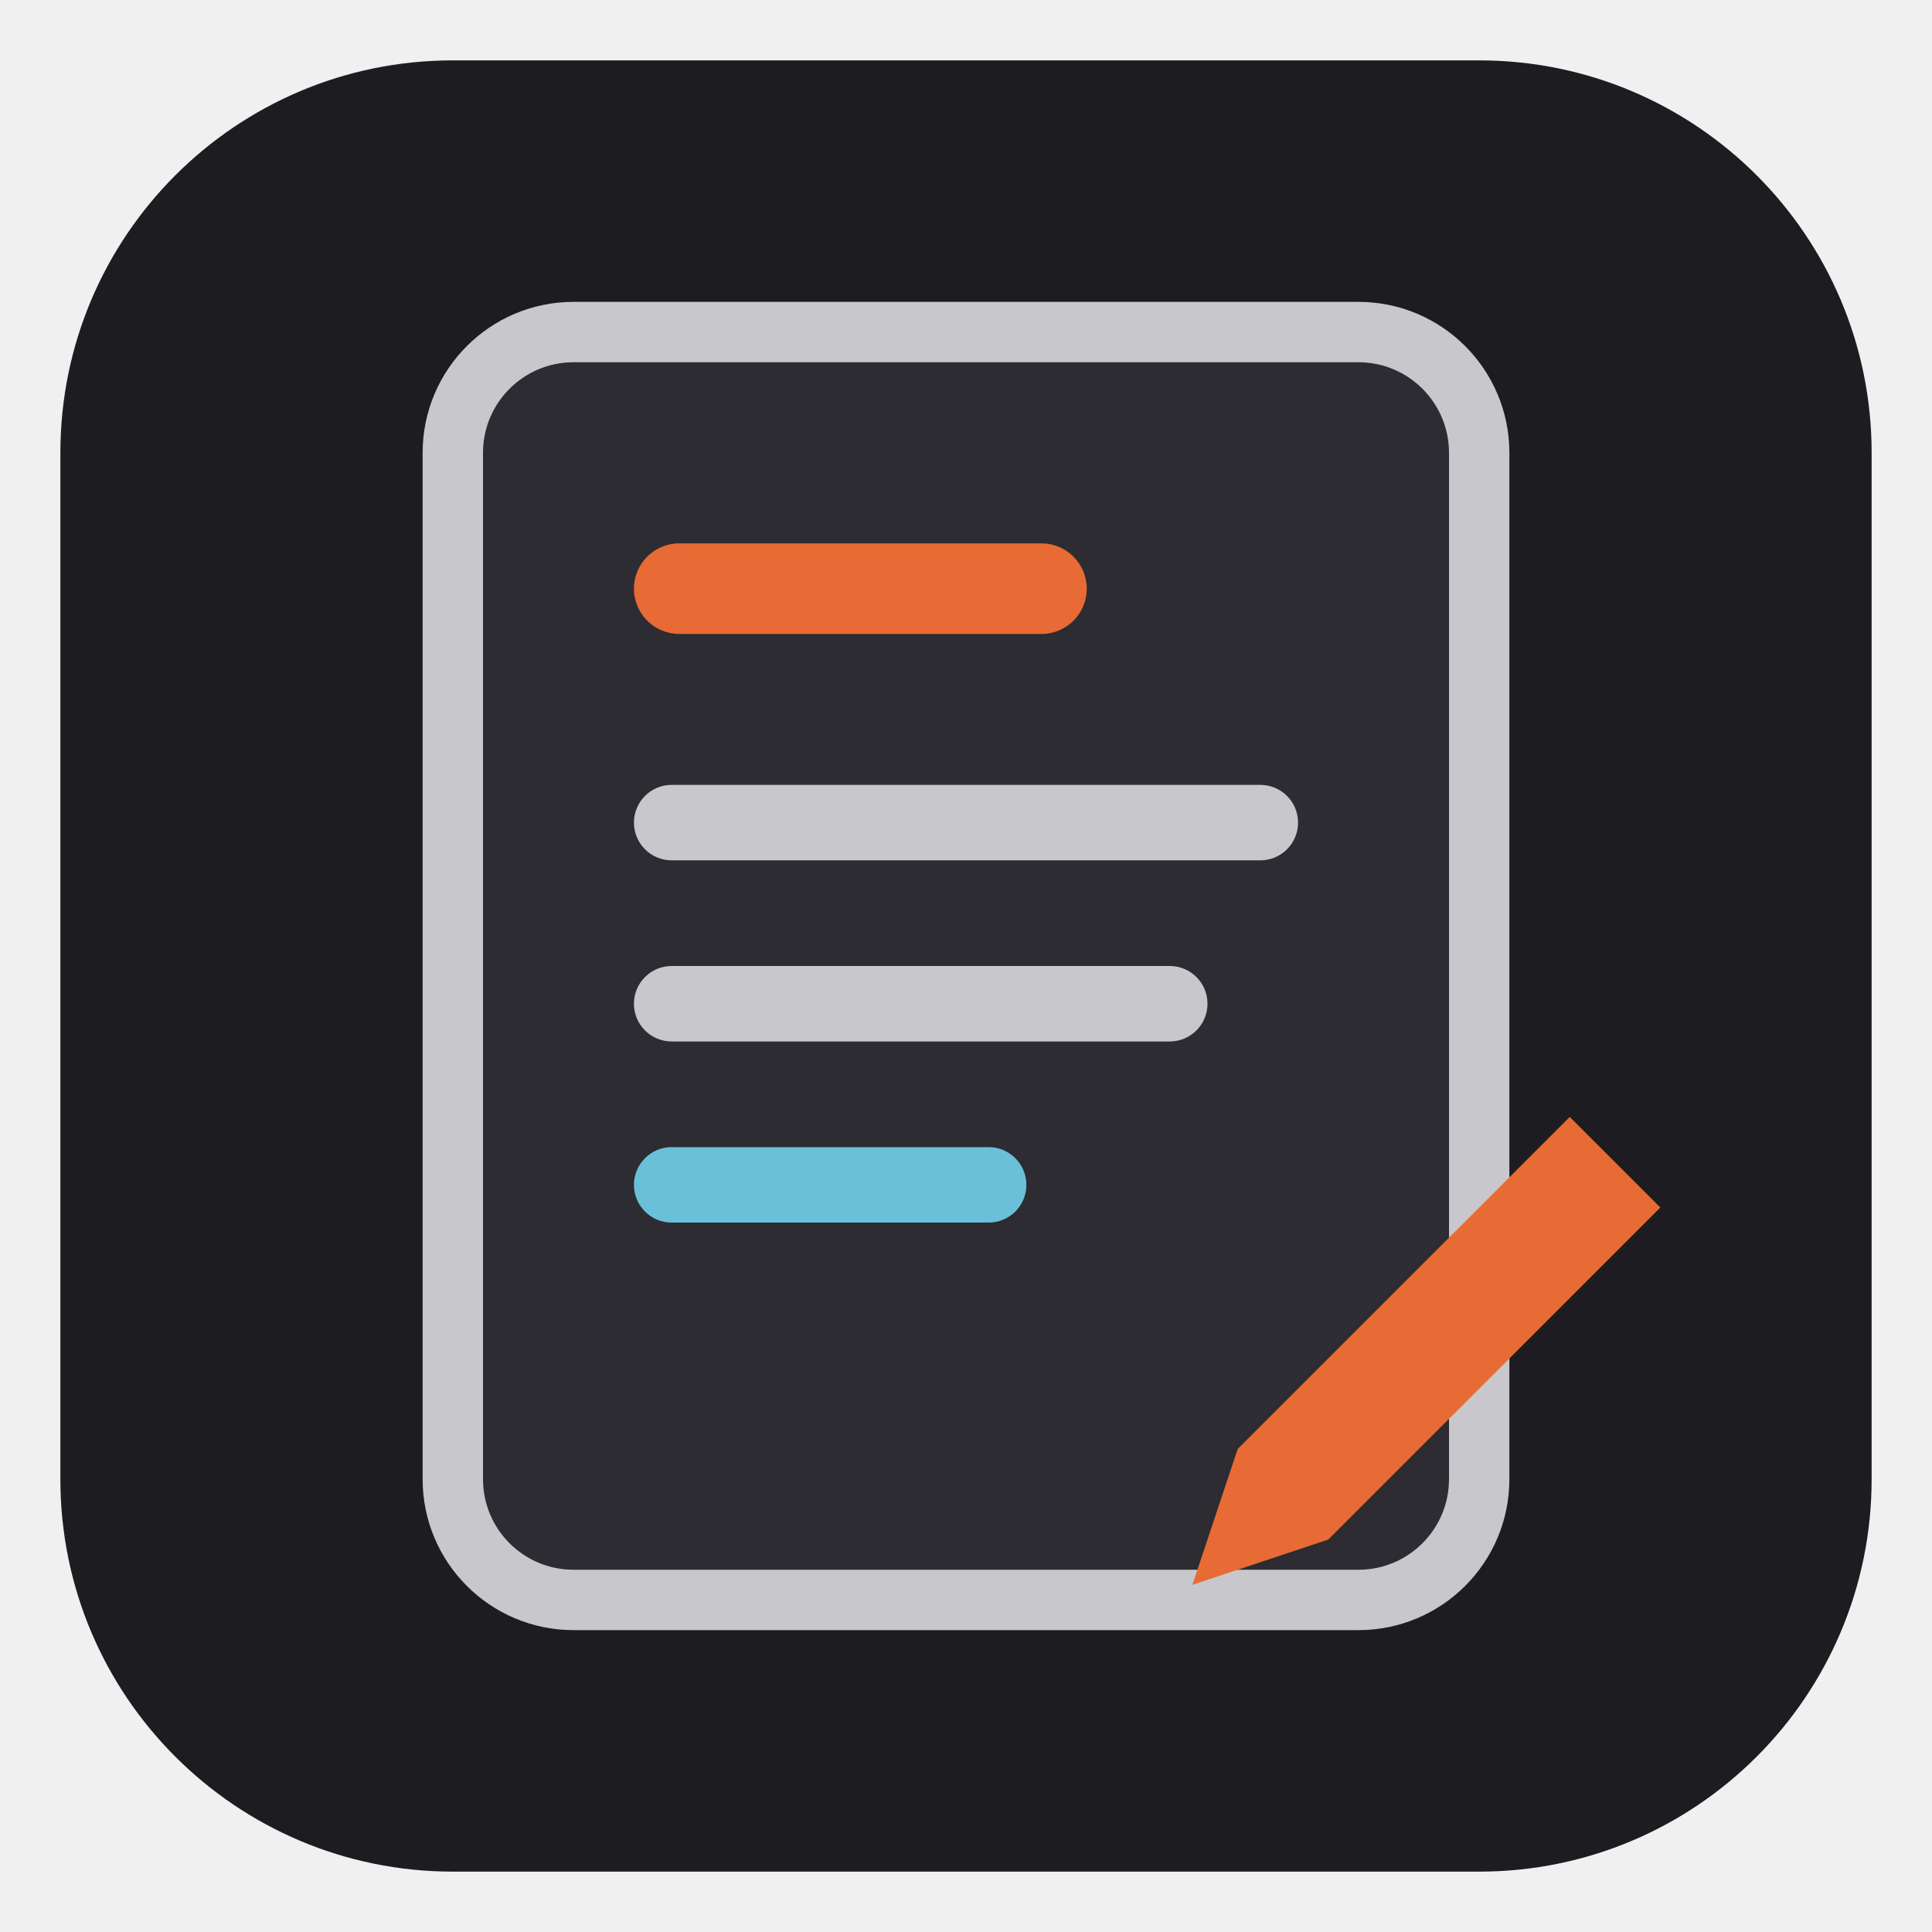
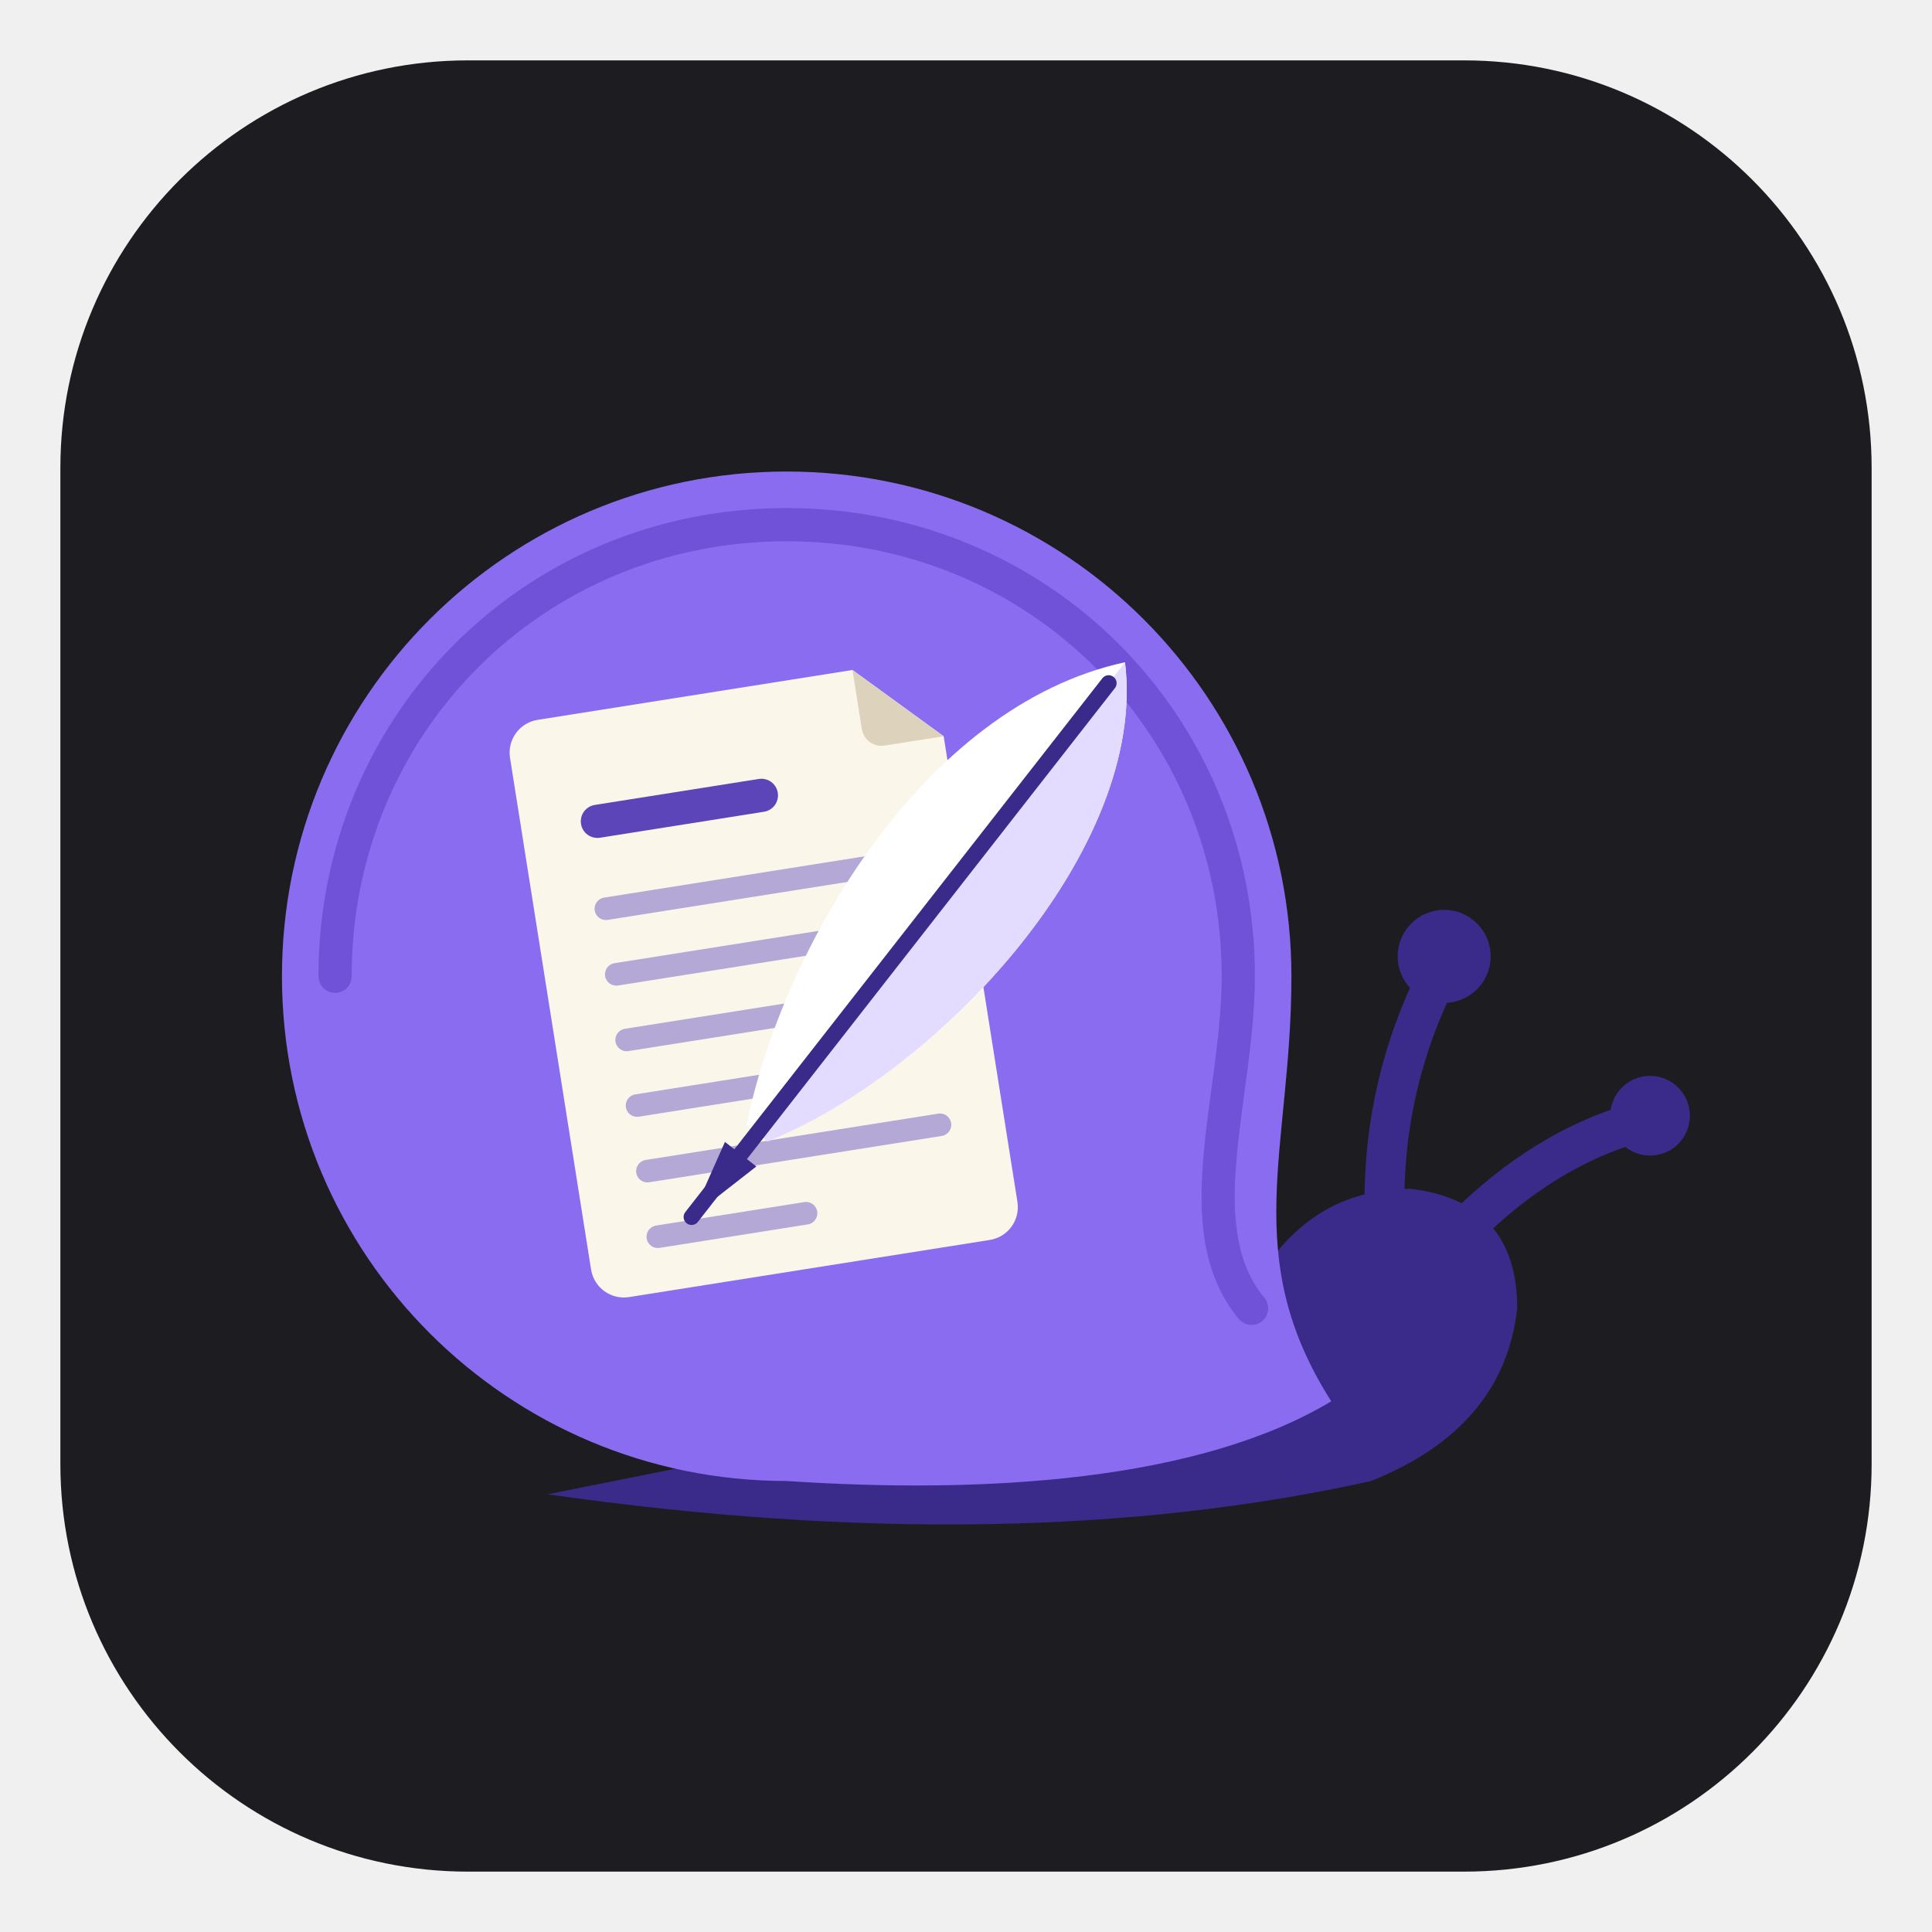
- <svg xmlns="http://www.w3.org/2000/svg" viewBox="0 0 128 128">
-   <rect x="4" y="4" width="120" height="120" rx="26" fill="#1d1d21" />
-   <rect x="30" y="22" width="68" height="84" rx="8" fill="#2c2c32" stroke="#c8c8cc" stroke-width="4" />
-   <rect x="42" y="36" width="30" height="6" rx="3" fill="#e86a35" />
-   <rect x="42" y="52" width="44" height="5" rx="2.5" fill="#c8c8cc" />
-   <rect x="42" y="64" width="38" height="5" rx="2.5" fill="#c8c8cc" />
-   <rect x="42" y="76" width="26" height="5" rx="2.5" fill="#6ac0d8" />
-   <path d="M82 96 l22 -22 6 6 -22 22 -9 3z" fill="#e86a35" />
+ <svg xmlns="http://www.w3.org/2000/svg" viewBox="0 0 256 256">
+   <rect x="8" y="8" width="240" height="240" rx="54" fill="#1d1d21" />
+   <g transform="translate(128 132) scale(.88) translate(-143 -125)">
+     <path d="M80 200Q150 210 204 198Q224 190 226 172Q226 156 210 154Q196 154 188 166L150 186Z" fill="#3a2a8a" />
+     <g fill="none" stroke="#3a2a8a" stroke-width="6" stroke-linecap="round">
+       <path d="M206 156Q206 138 214 122" />
+       <path d="M218 160Q230 148 244 144" />
+     </g>
+     <circle cx="215" cy="119" r="7" fill="#3a2a8a" />
+     <circle cx="246" cy="143" r="6" fill="#3a2a8a" />
+     <path d="M116 46C158 46 192 80 192 122C192 148 184 164 198 186C178 198 146 200 116 198C74 198 40 164 40 122C40 80 74 46 116 46Z" fill="#8a6cf0" />
+     <path d="M186 172C176 160 184 140 184 122C184 84 154 54 116 54C78 54 48 84 48 122" fill="none" stroke="#6f52d8" stroke-width="5" stroke-linecap="round" />
+     <g transform="rotate(-9 116 122)">
+       <path d="M80 83a5 5 0 0 1 5-5h48l12 12v71a5 5 0 0 1-5 5h-55a5 5 0 0 1-5-5z" fill="#fbf6ea" />
+       <path d="M133 78v9a3 3 0 0 0 3 3h9z" fill="#ddd2bb" />
+       <rect x="89" y="92" width="30" height="5" rx="2.5" fill="#5b45b8" />
+       <rect x="89" y="106" width="50" height="3.4" rx="1.7" fill="#b3a8d6" />
+       <rect x="89" y="116" width="46" height="3.4" rx="1.7" fill="#b3a8d6" />
+       <rect x="89" y="126" width="52" height="3.4" rx="1.7" fill="#b3a8d6" />
+       <rect x="89" y="136" width="38" height="3.4" rx="1.7" fill="#b3a8d6" />
+       <rect x="89" y="146" width="48" height="3.4" rx="1.7" fill="#b3a8d6" />
+       <rect x="89" y="156" width="26" height="3.4" rx="1.7" fill="#b3a8d6" />
+     </g>
+     <g transform="rotate(38 130 122)">
+       <path d="M130 62C150 82 146 128 132 152L128 152C116 128 110 86 130 62Z" fill="#ffffff" />
+       <path d="M130 62C150 82 146 128 132 152L130 152Z" fill="#e4dcff" />
+       <path d="M130 66L130 168" stroke="#3a2a8a" stroke-width="2.4" stroke-linecap="round" />
+       <path d="M127 156h6l-3 12z" fill="#3a2a8a" />
+     </g>
+   </g>
</svg>
